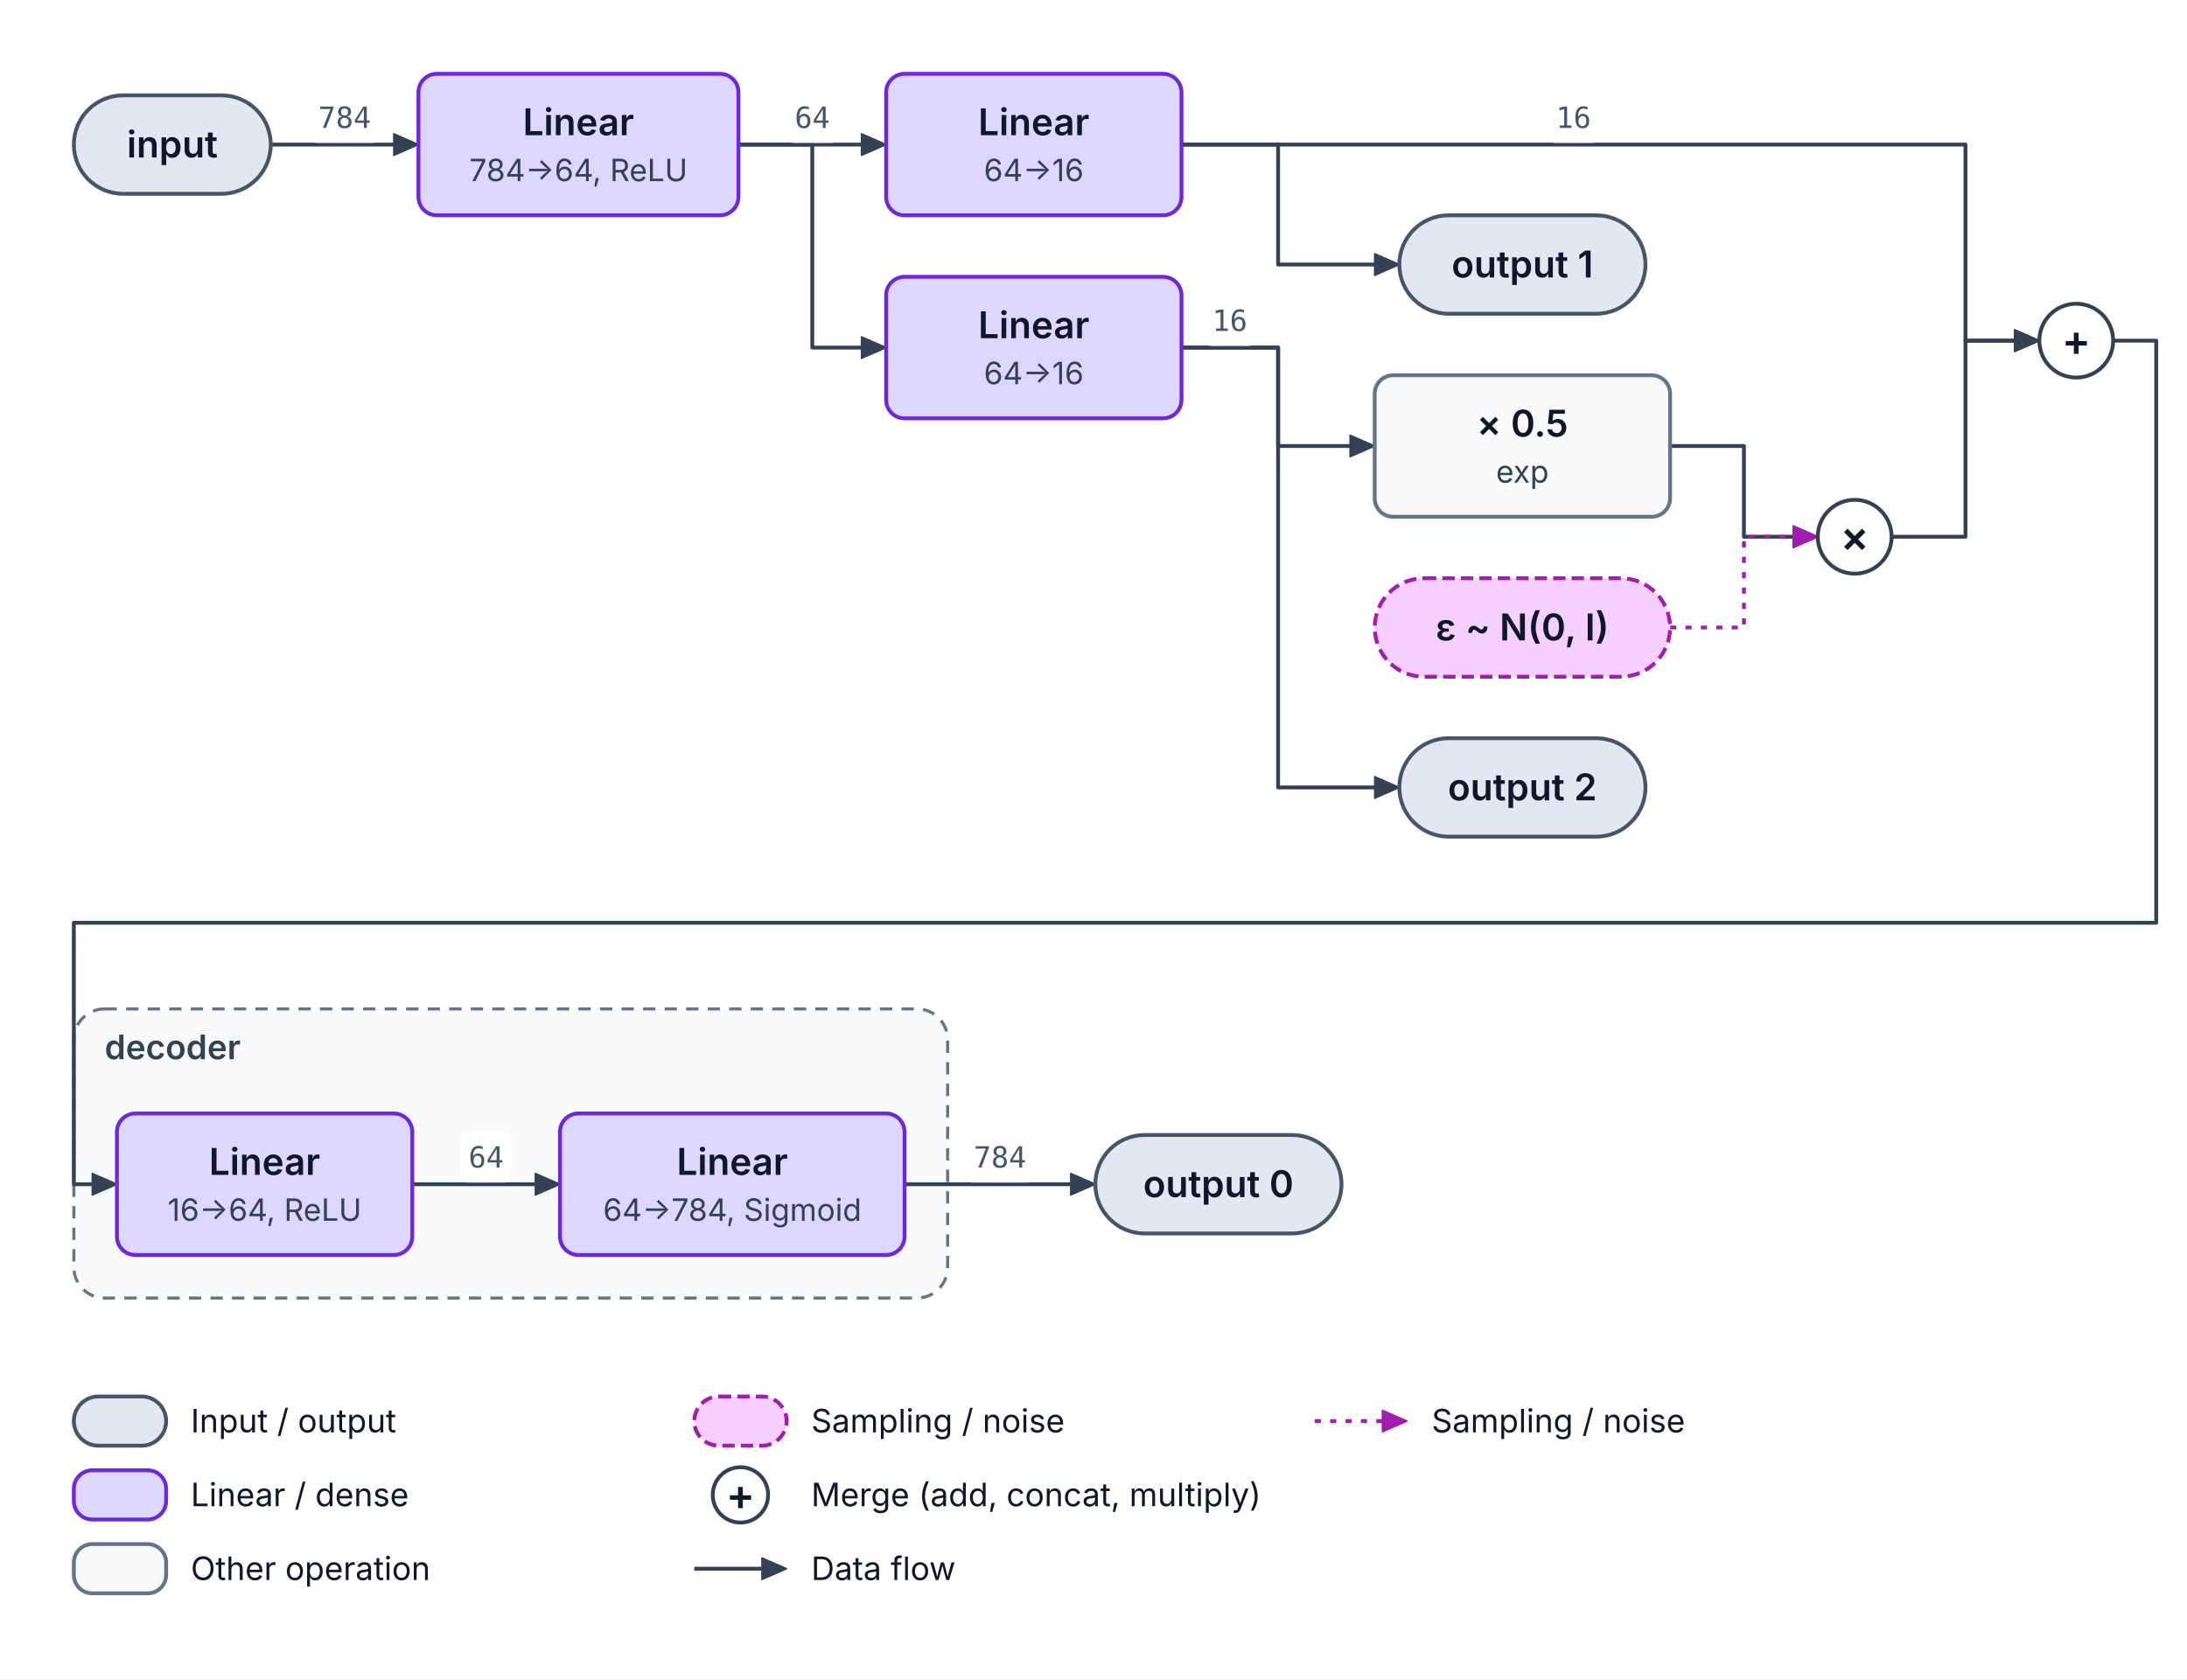
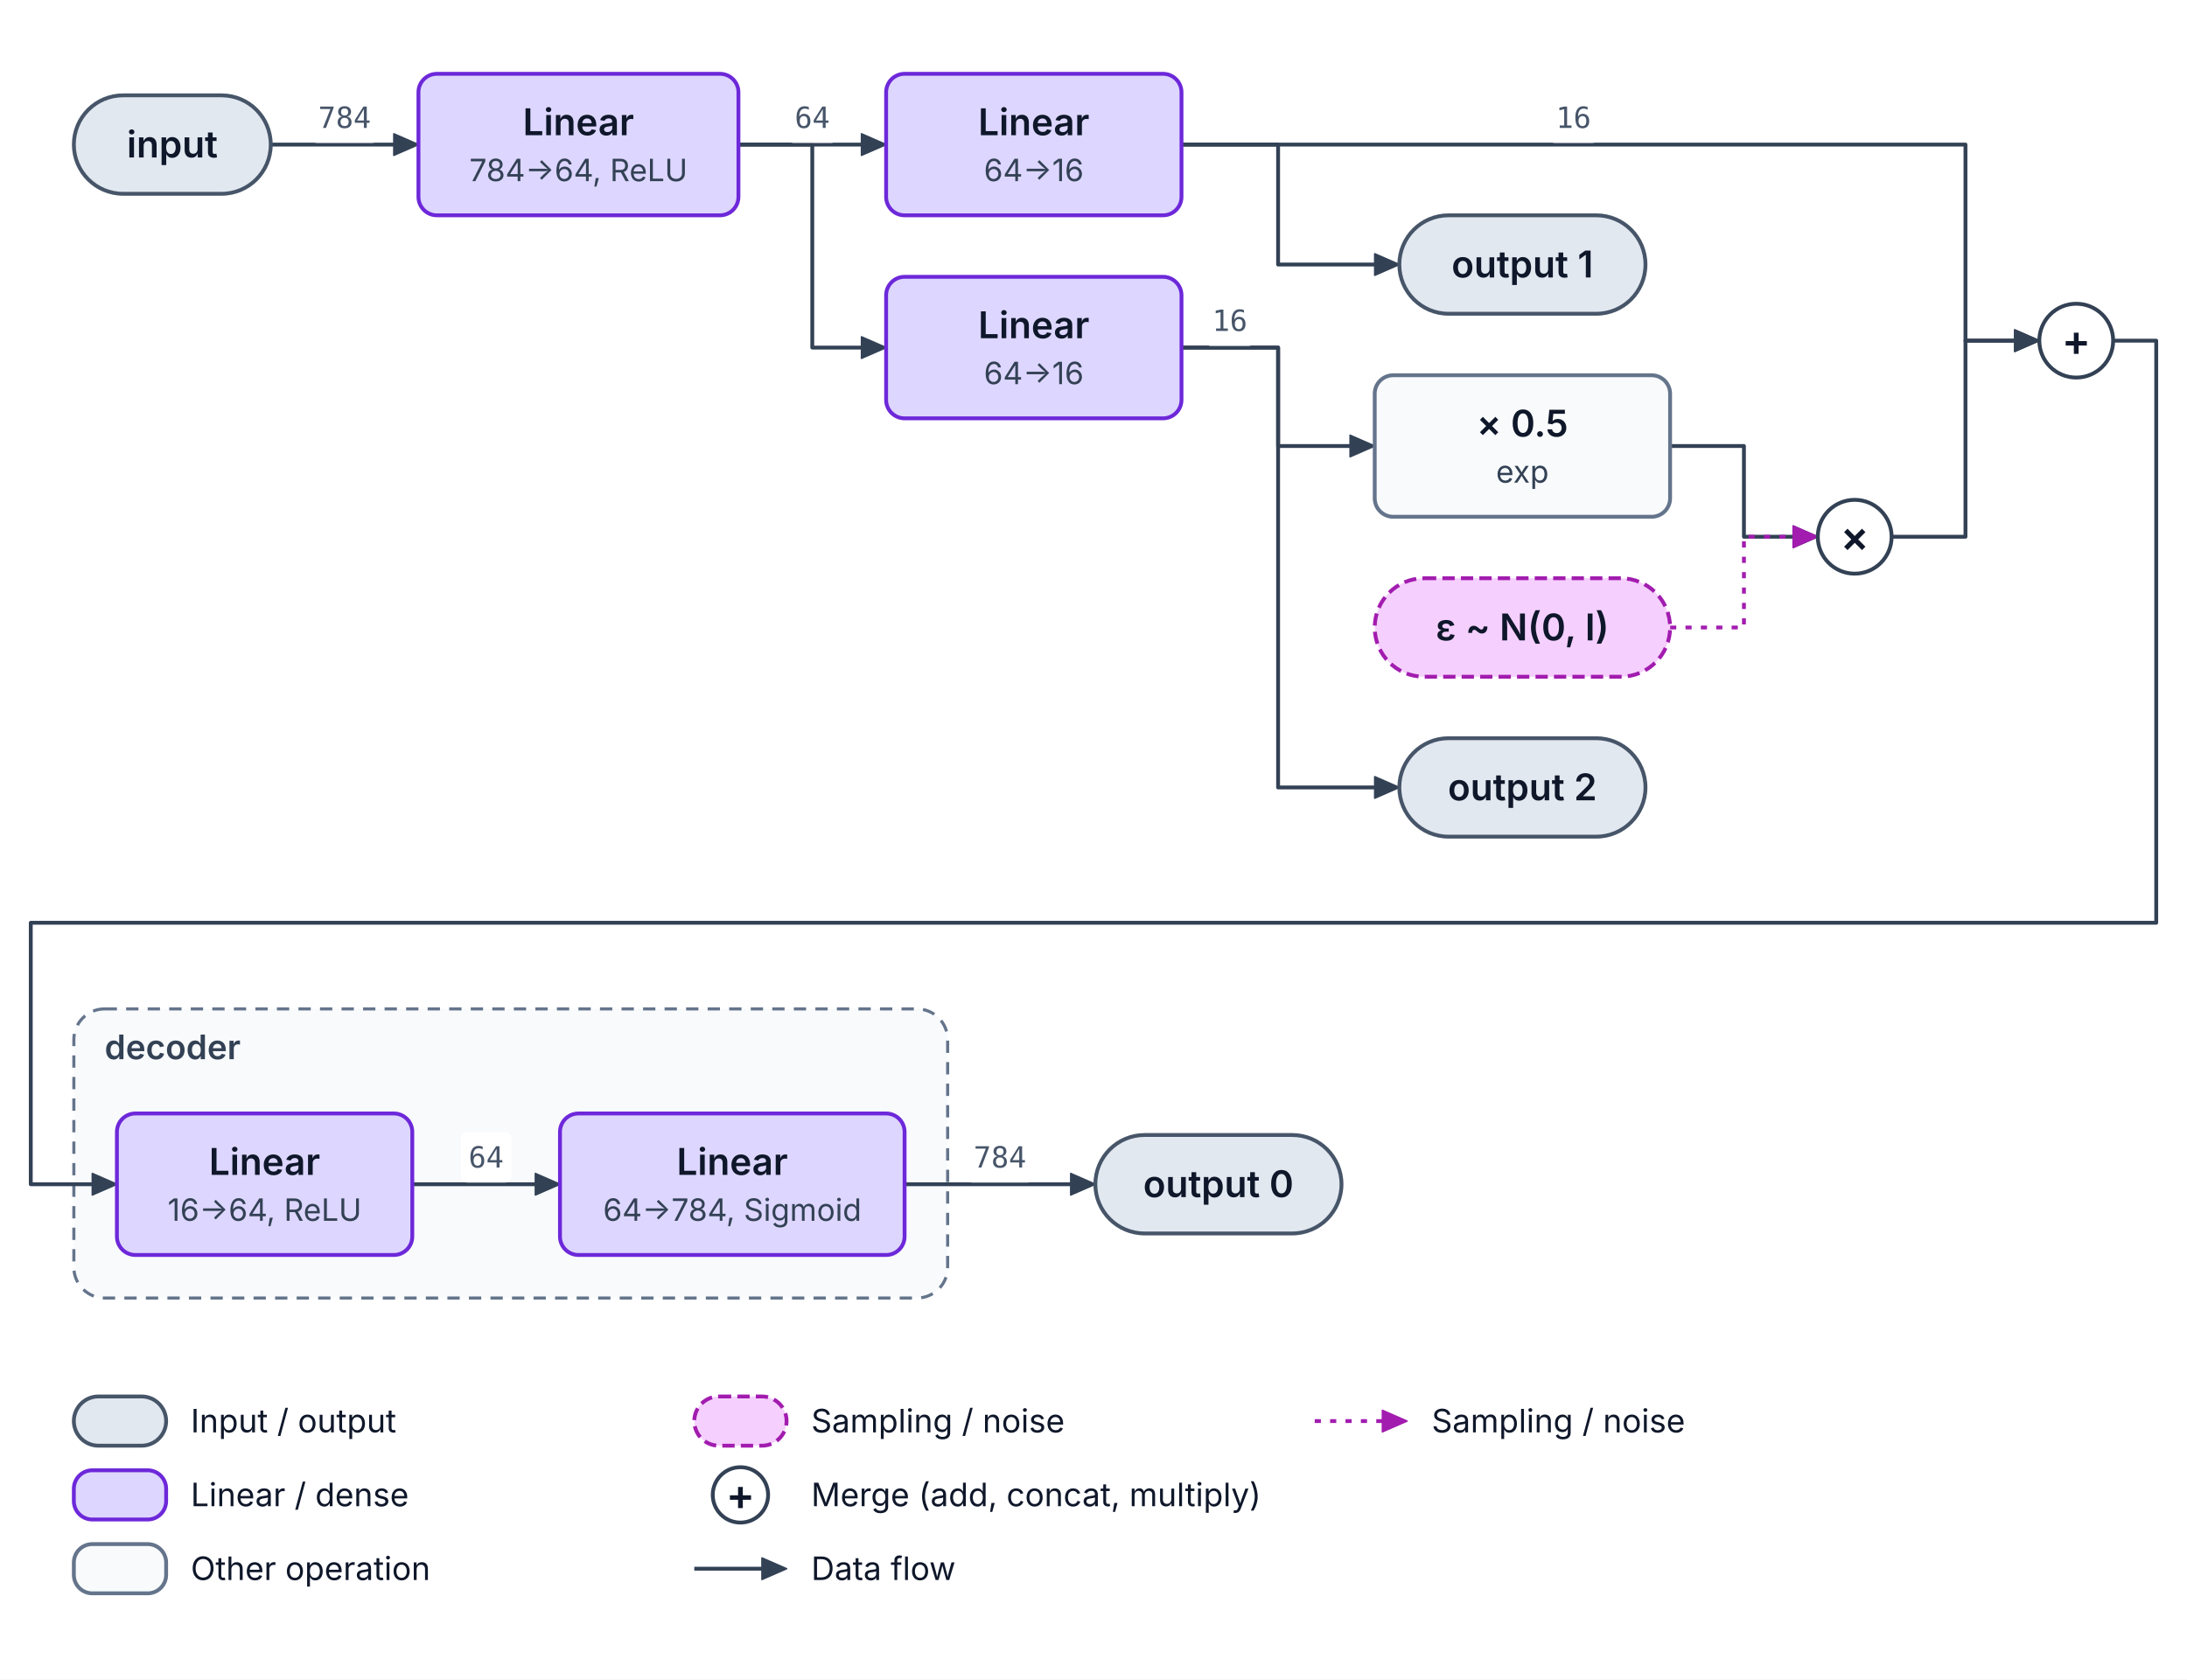
<svg xmlns="http://www.w3.org/2000/svg" width="710.8" height="546" viewBox="0 0 710.8 546" role="img">
  <rect x="0" y="0" width="710.8" height="546" fill="#ffffff" />
  <g class="tg-groups">
    <g class="tg-group" data-id="decoder">
      <rect x="24" y="328" width="284" height="94" rx="10" fill="#f8fafc" stroke="#64748b" stroke-width="1" stroke-linejoin="round" stroke-dasharray="4 3" />
-       <text x="34" y="344.35" font-family="'Inter', 'Helvetica Neue', 'Helvetica', 'Arial', 'DejaVu Sans', sans-serif" font-size="11" font-weight="600" fill="#334155">decoder</text>
    </g>
  </g>
  <g class="tg-edges">
    <g class="tg-edge tg-edge-data">
      <polyline points="134,385 174.8,385" fill="none" stroke="#334155" stroke-width="1.25" stroke-linejoin="round" />
      <polygon points="182,385 174,388.5 174,381.5" fill="#334155" stroke="#334155" stroke-width="0.5" stroke-linejoin="round" />
    </g>
    <g class="tg-edge tg-edge-data">
      <polyline points="88,47 128.8,47" fill="none" stroke="#334155" stroke-width="1.25" stroke-linejoin="round" />
      <polygon points="136,47 128,50.5 128,43.5" fill="#334155" stroke="#334155" stroke-width="0.5" stroke-linejoin="round" />
    </g>
    <g class="tg-edge tg-edge-data">
      <polyline points="240,47 280.8,47" fill="none" stroke="#334155" stroke-width="1.25" stroke-linejoin="round" />
      <polygon points="288,47 280,50.5 280,43.5" fill="#334155" stroke="#334155" stroke-width="0.5" stroke-linejoin="round" />
    </g>
    <g class="tg-edge tg-edge-data">
      <polyline points="240,47 264,47 264,113 280.8,113" fill="none" stroke="#334155" stroke-width="1.25" stroke-linejoin="round" />
      <polygon points="288,113 280,116.5 280,109.5" fill="#334155" stroke="#334155" stroke-width="0.5" stroke-linejoin="round" />
    </g>
    <g class="tg-edge tg-edge-data">
      <polyline points="384,113 415.4,113 415.4,145 439.6,145" fill="none" stroke="#334155" stroke-width="1.25" stroke-linejoin="round" />
      <polygon points="446.8,145 438.8,148.5 438.8,141.5" fill="#334155" stroke="#334155" stroke-width="0.5" stroke-linejoin="round" />
    </g>
    <g class="tg-edge tg-edge-data">
      <polyline points="542.8,145 566.8,145 566.8,174.5 583.6,174.5" fill="none" stroke="#334155" stroke-width="1.25" stroke-linejoin="round" />
      <polygon points="590.8,174.5 582.8,178 582.8,171" fill="#334155" stroke="#334155" stroke-width="0.5" stroke-linejoin="round" />
    </g>
    <g class="tg-edge tg-edge-stochastic">
      <polyline points="542.8,204 566.8,204 566.8,174.5 583.6,174.5" fill="none" stroke="#a21caf" stroke-width="1.25" stroke-linejoin="round" stroke-dasharray="2 3" />
      <polygon points="590.8,174.5 582.8,178 582.8,171" fill="#a21caf" stroke="#a21caf" stroke-width="0.5" stroke-linejoin="round" />
    </g>
    <g class="tg-edge tg-edge-data">
      <polyline points="384,47 638.8,47 638.8,110.75 655.6,110.75" fill="none" stroke="#334155" stroke-width="1.25" stroke-linejoin="round" />
      <polygon points="662.8,110.75 654.8,114.25 654.8,107.25" fill="#334155" stroke="#334155" stroke-width="0.5" stroke-linejoin="round" />
    </g>
    <g class="tg-edge tg-edge-data">
      <polyline points="614.8,174.5 638.8,174.5 638.8,110.75 655.6,110.75" fill="none" stroke="#334155" stroke-width="1.25" stroke-linejoin="round" />
      <polygon points="662.8,110.75 654.8,114.25 654.8,107.25" fill="#334155" stroke="#334155" stroke-width="0.5" stroke-linejoin="round" />
    </g>
    <g class="tg-edge tg-edge-data">
-       <polyline points="686.8,110.75 700.8,110.75 700.8,300 24,300 24,385 30.8,385" fill="none" stroke="#334155" stroke-width="1.25" stroke-linejoin="round" />
+       <polyline points="686.8,110.75 700.8,110.75 700.8,300 10,300 10,385 30.8,385" fill="none" stroke="#334155" stroke-width="1.25" stroke-linejoin="round" />
      <polygon points="38,385 30,388.5 30,381.5" fill="#334155" stroke="#334155" stroke-width="0.5" stroke-linejoin="round" />
    </g>
    <g class="tg-edge tg-edge-data">
      <polyline points="294,385 348.8,385" fill="none" stroke="#334155" stroke-width="1.25" stroke-linejoin="round" />
      <polygon points="356,385 348,388.5 348,381.5" fill="#334155" stroke="#334155" stroke-width="0.5" stroke-linejoin="round" />
    </g>
    <g class="tg-edge tg-edge-data">
      <polyline points="384,47 415.4,47 415.4,86 447.6,86" fill="none" stroke="#334155" stroke-width="1.25" stroke-linejoin="round" />
      <polygon points="454.8,86 446.8,89.5 446.8,82.5" fill="#334155" stroke="#334155" stroke-width="0.5" stroke-linejoin="round" />
    </g>
    <g class="tg-edge tg-edge-data">
      <polyline points="384,113 415.4,113 415.4,256 447.6,256" fill="none" stroke="#334155" stroke-width="1.25" stroke-linejoin="round" />
      <polygon points="454.8,256 446.8,259.5 446.8,252.5" fill="#334155" stroke="#334155" stroke-width="0.5" stroke-linejoin="round" />
    </g>
    <g class="tg-edge tg-edge-data">
      <polyline points="225.65,510 248.45,510" fill="none" stroke="#334155" stroke-width="1.25" stroke-linejoin="round" />
      <polygon points="255.65,510 247.65,513.5 247.65,506.5" fill="#334155" stroke="#334155" stroke-width="0.5" stroke-linejoin="round" />
    </g>
    <g class="tg-edge tg-edge-stochastic">
      <polyline points="427.3,462 450.1,462" fill="none" stroke="#a21caf" stroke-width="1.25" stroke-linejoin="round" stroke-dasharray="2 3" />
      <polygon points="457.3,462 449.3,465.5 449.3,458.5" fill="#a21caf" stroke="#a21caf" stroke-width="0.5" stroke-linejoin="round" />
    </g>
  </g>
  <g class="tg-nodes">
    <g class="tg-node tg-io" data-id="n0">
      <rect x="24" y="31" width="64" height="32" rx="16" fill="#e2e8f0" stroke="#475569" stroke-width="1.25" stroke-linejoin="round" />
      <text x="56" y="51.2" font-family="'Inter', 'Helvetica Neue', 'Helvetica', 'Arial', 'DejaVu Sans', sans-serif" font-size="12" font-weight="600" text-anchor="middle" fill="#0f172a">input</text>
    </g>
    <g class="tg-node tg-linear" data-id="n1">
      <rect x="136" y="24" width="104" height="46" rx="6" fill="#ddd6fe" stroke="#6d28d9" stroke-width="1.25" stroke-linejoin="round" />
      <text x="188" y="43.95" font-family="'Inter', 'Helvetica Neue', 'Helvetica', 'Arial', 'DejaVu Sans', sans-serif" font-size="12" font-weight="600" text-anchor="middle" fill="#0f172a">Linear</text>
      <text x="188" y="58.9" font-family="'Inter', 'Helvetica Neue', 'Helvetica', 'Arial', 'DejaVu Sans', sans-serif" font-size="10" text-anchor="middle" fill="#334155">784→64, ReLU</text>
    </g>
    <g class="tg-node tg-linear" data-id="n3">
      <rect x="288" y="24" width="96" height="46" rx="6" fill="#ddd6fe" stroke="#6d28d9" stroke-width="1.25" stroke-linejoin="round" />
      <text x="336" y="43.95" font-family="'Inter', 'Helvetica Neue', 'Helvetica', 'Arial', 'DejaVu Sans', sans-serif" font-size="12" font-weight="600" text-anchor="middle" fill="#0f172a">Linear</text>
      <text x="336" y="58.9" font-family="'Inter', 'Helvetica Neue', 'Helvetica', 'Arial', 'DejaVu Sans', sans-serif" font-size="10" text-anchor="middle" fill="#334155">64→16</text>
    </g>
    <g class="tg-node tg-linear" data-id="n4">
      <rect x="288" y="90" width="96" height="46" rx="6" fill="#ddd6fe" stroke="#6d28d9" stroke-width="1.25" stroke-linejoin="round" />
      <text x="336" y="109.95" font-family="'Inter', 'Helvetica Neue', 'Helvetica', 'Arial', 'DejaVu Sans', sans-serif" font-size="12" font-weight="600" text-anchor="middle" fill="#0f172a">Linear</text>
      <text x="336" y="124.9" font-family="'Inter', 'Helvetica Neue', 'Helvetica', 'Arial', 'DejaVu Sans', sans-serif" font-size="10" text-anchor="middle" fill="#334155">64→16</text>
    </g>
    <g class="tg-node tg-other" data-id="n5">
      <rect x="446.8" y="122" width="96" height="46" rx="6" fill="#f8fafc" stroke="#64748b" stroke-width="1.25" stroke-linejoin="round" />
      <text x="494.8" y="141.95" font-family="'Inter', 'Helvetica Neue', 'Helvetica', 'Arial', 'DejaVu Sans', sans-serif" font-size="12" font-weight="600" text-anchor="middle" fill="#0f172a">× 0.5</text>
      <text x="494.8" y="156.9" font-family="'Inter', 'Helvetica Neue', 'Helvetica', 'Arial', 'DejaVu Sans', sans-serif" font-size="10" text-anchor="middle" fill="#334155">exp</text>
    </g>
    <g class="tg-node tg-stochastic" data-id="n7">
      <rect x="446.8" y="188" width="96" height="32" rx="16" fill="#f5d0fe" stroke="#a21caf" stroke-width="1.25" stroke-linejoin="round" stroke-dasharray="4 2" />
      <text x="494.8" y="208.2" font-family="'Inter', 'Helvetica Neue', 'Helvetica', 'Arial', 'DejaVu Sans', sans-serif" font-size="12" font-weight="600" text-anchor="middle" fill="#0f172a">ε ~ N(0, I)</text>
    </g>
    <g class="tg-node tg-merge" data-id="n8">
      <circle cx="602.8" cy="174.5" r="12" fill="#ffffff" stroke="#334155" stroke-width="1.25" stroke-linejoin="round" />
      <text x="602.8" y="179.4" font-family="'Inter', 'Helvetica Neue', 'Helvetica', 'Arial', 'DejaVu Sans', sans-serif" font-size="14" font-weight="600" text-anchor="middle" fill="#0f172a">×</text>
    </g>
    <g class="tg-node tg-merge" data-id="n9">
      <circle cx="674.8" cy="110.75" r="12" fill="#ffffff" stroke="#334155" stroke-width="1.25" stroke-linejoin="round" />
      <text x="674.8" y="115.65" font-family="'Inter', 'Helvetica Neue', 'Helvetica', 'Arial', 'DejaVu Sans', sans-serif" font-size="14" font-weight="600" text-anchor="middle" fill="#0f172a">+</text>
    </g>
    <g class="tg-node tg-linear" data-id="n10">
      <rect x="38" y="362" width="96" height="46" rx="6" fill="#ddd6fe" stroke="#6d28d9" stroke-width="1.25" stroke-linejoin="round" />
      <text x="86" y="381.95" font-family="'Inter', 'Helvetica Neue', 'Helvetica', 'Arial', 'DejaVu Sans', sans-serif" font-size="12" font-weight="600" text-anchor="middle" fill="#0f172a">Linear</text>
      <text x="86" y="396.9" font-family="'Inter', 'Helvetica Neue', 'Helvetica', 'Arial', 'DejaVu Sans', sans-serif" font-size="10" text-anchor="middle" fill="#334155">16→64, ReLU</text>
    </g>
    <g class="tg-node tg-linear" data-id="n12">
      <rect x="182" y="362" width="112" height="46" rx="6" fill="#ddd6fe" stroke="#6d28d9" stroke-width="1.25" stroke-linejoin="round" />
      <text x="238" y="381.95" font-family="'Inter', 'Helvetica Neue', 'Helvetica', 'Arial', 'DejaVu Sans', sans-serif" font-size="12" font-weight="600" text-anchor="middle" fill="#0f172a">Linear</text>
      <text x="238" y="396.9" font-family="'Inter', 'Helvetica Neue', 'Helvetica', 'Arial', 'DejaVu Sans', sans-serif" font-size="10" text-anchor="middle" fill="#334155">64→784, Sigmoid</text>
    </g>
    <g class="tg-node tg-io" data-id="n14">
      <rect x="356" y="369" width="80" height="32" rx="16" fill="#e2e8f0" stroke="#475569" stroke-width="1.25" stroke-linejoin="round" />
      <text x="396" y="389.2" font-family="'Inter', 'Helvetica Neue', 'Helvetica', 'Arial', 'DejaVu Sans', sans-serif" font-size="12" font-weight="600" text-anchor="middle" fill="#0f172a">output 0</text>
    </g>
    <g class="tg-node tg-io" data-id="n15">
      <rect x="454.8" y="70" width="80" height="32" rx="16" fill="#e2e8f0" stroke="#475569" stroke-width="1.25" stroke-linejoin="round" />
      <text x="494.8" y="90.2" font-family="'Inter', 'Helvetica Neue', 'Helvetica', 'Arial', 'DejaVu Sans', sans-serif" font-size="12" font-weight="600" text-anchor="middle" fill="#0f172a">output 1</text>
    </g>
    <g class="tg-node tg-io" data-id="n16">
      <rect x="454.8" y="240" width="80" height="32" rx="16" fill="#e2e8f0" stroke="#475569" stroke-width="1.25" stroke-linejoin="round" />
      <text x="494.8" y="260.2" font-family="'Inter', 'Helvetica Neue', 'Helvetica', 'Arial', 'DejaVu Sans', sans-serif" font-size="12" font-weight="600" text-anchor="middle" fill="#0f172a">output 2</text>
    </g>
    <g class="tg-node tg-io" data-id="legend:0:io">
      <rect x="24" y="454" width="30" height="16" rx="8" fill="#e2e8f0" stroke="#475569" stroke-width="1.25" stroke-linejoin="round" />
    </g>
    <g class="tg-node tg-linear" data-id="legend:1:linear">
      <rect x="24" y="478" width="30" height="16" rx="6" fill="#ddd6fe" stroke="#6d28d9" stroke-width="1.25" stroke-linejoin="round" />
    </g>
    <g class="tg-node tg-other" data-id="legend:2:other">
      <rect x="24" y="502" width="30" height="16" rx="6" fill="#f8fafc" stroke="#64748b" stroke-width="1.25" stroke-linejoin="round" />
    </g>
    <g class="tg-node tg-stochastic" data-id="legend:3:stochastic">
      <rect x="225.65" y="454" width="30" height="16" rx="8" fill="#f5d0fe" stroke="#a21caf" stroke-width="1.25" stroke-linejoin="round" stroke-dasharray="4 2" />
    </g>
    <g class="tg-node tg-merge" data-id="legend:4:merge">
      <circle cx="240.65" cy="486" r="9" fill="#ffffff" stroke="#334155" stroke-width="1.25" stroke-linejoin="round" />
      <text x="240.65" y="490.9" font-family="'Inter', 'Helvetica Neue', 'Helvetica', 'Arial', 'DejaVu Sans', sans-serif" font-size="14" font-weight="600" text-anchor="middle" fill="#0f172a">+</text>
    </g>
  </g>
  <g class="tg-labels">
+     <rect x="31.5" y="331.4" width="46.98" height="18.2" rx="2" fill="#f8fafc" />
+     <text x="34" y="344.35" font-family="'Inter', 'Helvetica Neue', 'Helvetica', 'Arial', 'DejaVu Sans', sans-serif" font-size="11" font-weight="600" fill="#334155">decoder</text>
    <rect x="149.8" y="368.05" width="16.4" height="16.4" rx="2" fill="#ffffff" />
    <text x="158" y="379.57" font-family="'JetBrains Mono', 'SF Mono', 'Menlo', 'Consolas', 'DejaVu Sans Mono', monospace" font-size="9.5" text-anchor="middle" fill="#475569">64</text>
    <rect x="100.95" y="30.05" width="22.1" height="16.4" rx="2" fill="#ffffff" />
    <text x="112" y="41.58" font-family="'JetBrains Mono', 'SF Mono', 'Menlo', 'Consolas', 'DejaVu Sans Mono', monospace" font-size="9.5" text-anchor="middle" fill="#475569">784</text>
    <rect x="255.8" y="30.05" width="16.4" height="16.4" rx="2" fill="#ffffff" />
    <text x="264" y="41.58" font-family="'JetBrains Mono', 'SF Mono', 'Menlo', 'Consolas', 'DejaVu Sans Mono', monospace" font-size="9.5" text-anchor="middle" fill="#475569">64</text>
    <rect x="391.5" y="96.05" width="16.4" height="16.4" rx="2" fill="#ffffff" />
    <text x="399.7" y="107.58" font-family="'JetBrains Mono', 'SF Mono', 'Menlo', 'Consolas', 'DejaVu Sans Mono', monospace" font-size="9.5" text-anchor="middle" fill="#475569">16</text>
    <rect x="503.2" y="30.05" width="16.4" height="16.4" rx="2" fill="#ffffff" />
    <text x="511.4" y="41.58" font-family="'JetBrains Mono', 'SF Mono', 'Menlo', 'Consolas', 'DejaVu Sans Mono', monospace" font-size="9.5" text-anchor="middle" fill="#475569">16</text>
    <rect x="313.95" y="368.05" width="22.1" height="16.4" rx="2" fill="#ffffff" />
    <text x="325" y="379.57" font-family="'JetBrains Mono', 'SF Mono', 'Menlo', 'Consolas', 'DejaVu Sans Mono', monospace" font-size="9.5" text-anchor="middle" fill="#475569">784</text>
    <text x="62" y="465.68" font-family="'Inter', 'Helvetica Neue', 'Helvetica', 'Arial', 'DejaVu Sans', sans-serif" font-size="10.5" fill="#0f172a">Input / output</text>
    <text x="62" y="489.68" font-family="'Inter', 'Helvetica Neue', 'Helvetica', 'Arial', 'DejaVu Sans', sans-serif" font-size="10.5" fill="#0f172a">Linear / dense</text>
    <text x="62" y="513.67" font-family="'Inter', 'Helvetica Neue', 'Helvetica', 'Arial', 'DejaVu Sans', sans-serif" font-size="10.5" fill="#0f172a">Other operation</text>
    <text x="263.65" y="465.68" font-family="'Inter', 'Helvetica Neue', 'Helvetica', 'Arial', 'DejaVu Sans', sans-serif" font-size="10.5" fill="#0f172a">Sampling / noise</text>
    <text x="263.65" y="489.68" font-family="'Inter', 'Helvetica Neue', 'Helvetica', 'Arial', 'DejaVu Sans', sans-serif" font-size="10.5" fill="#0f172a">Merge (add, concat, multiply)</text>
    <text x="263.65" y="513.67" font-family="'Inter', 'Helvetica Neue', 'Helvetica', 'Arial', 'DejaVu Sans', sans-serif" font-size="10.5" fill="#0f172a">Data flow</text>
    <text x="465.3" y="465.68" font-family="'Inter', 'Helvetica Neue', 'Helvetica', 'Arial', 'DejaVu Sans', sans-serif" font-size="10.5" fill="#0f172a">Sampling / noise</text>
  </g>
</svg>
